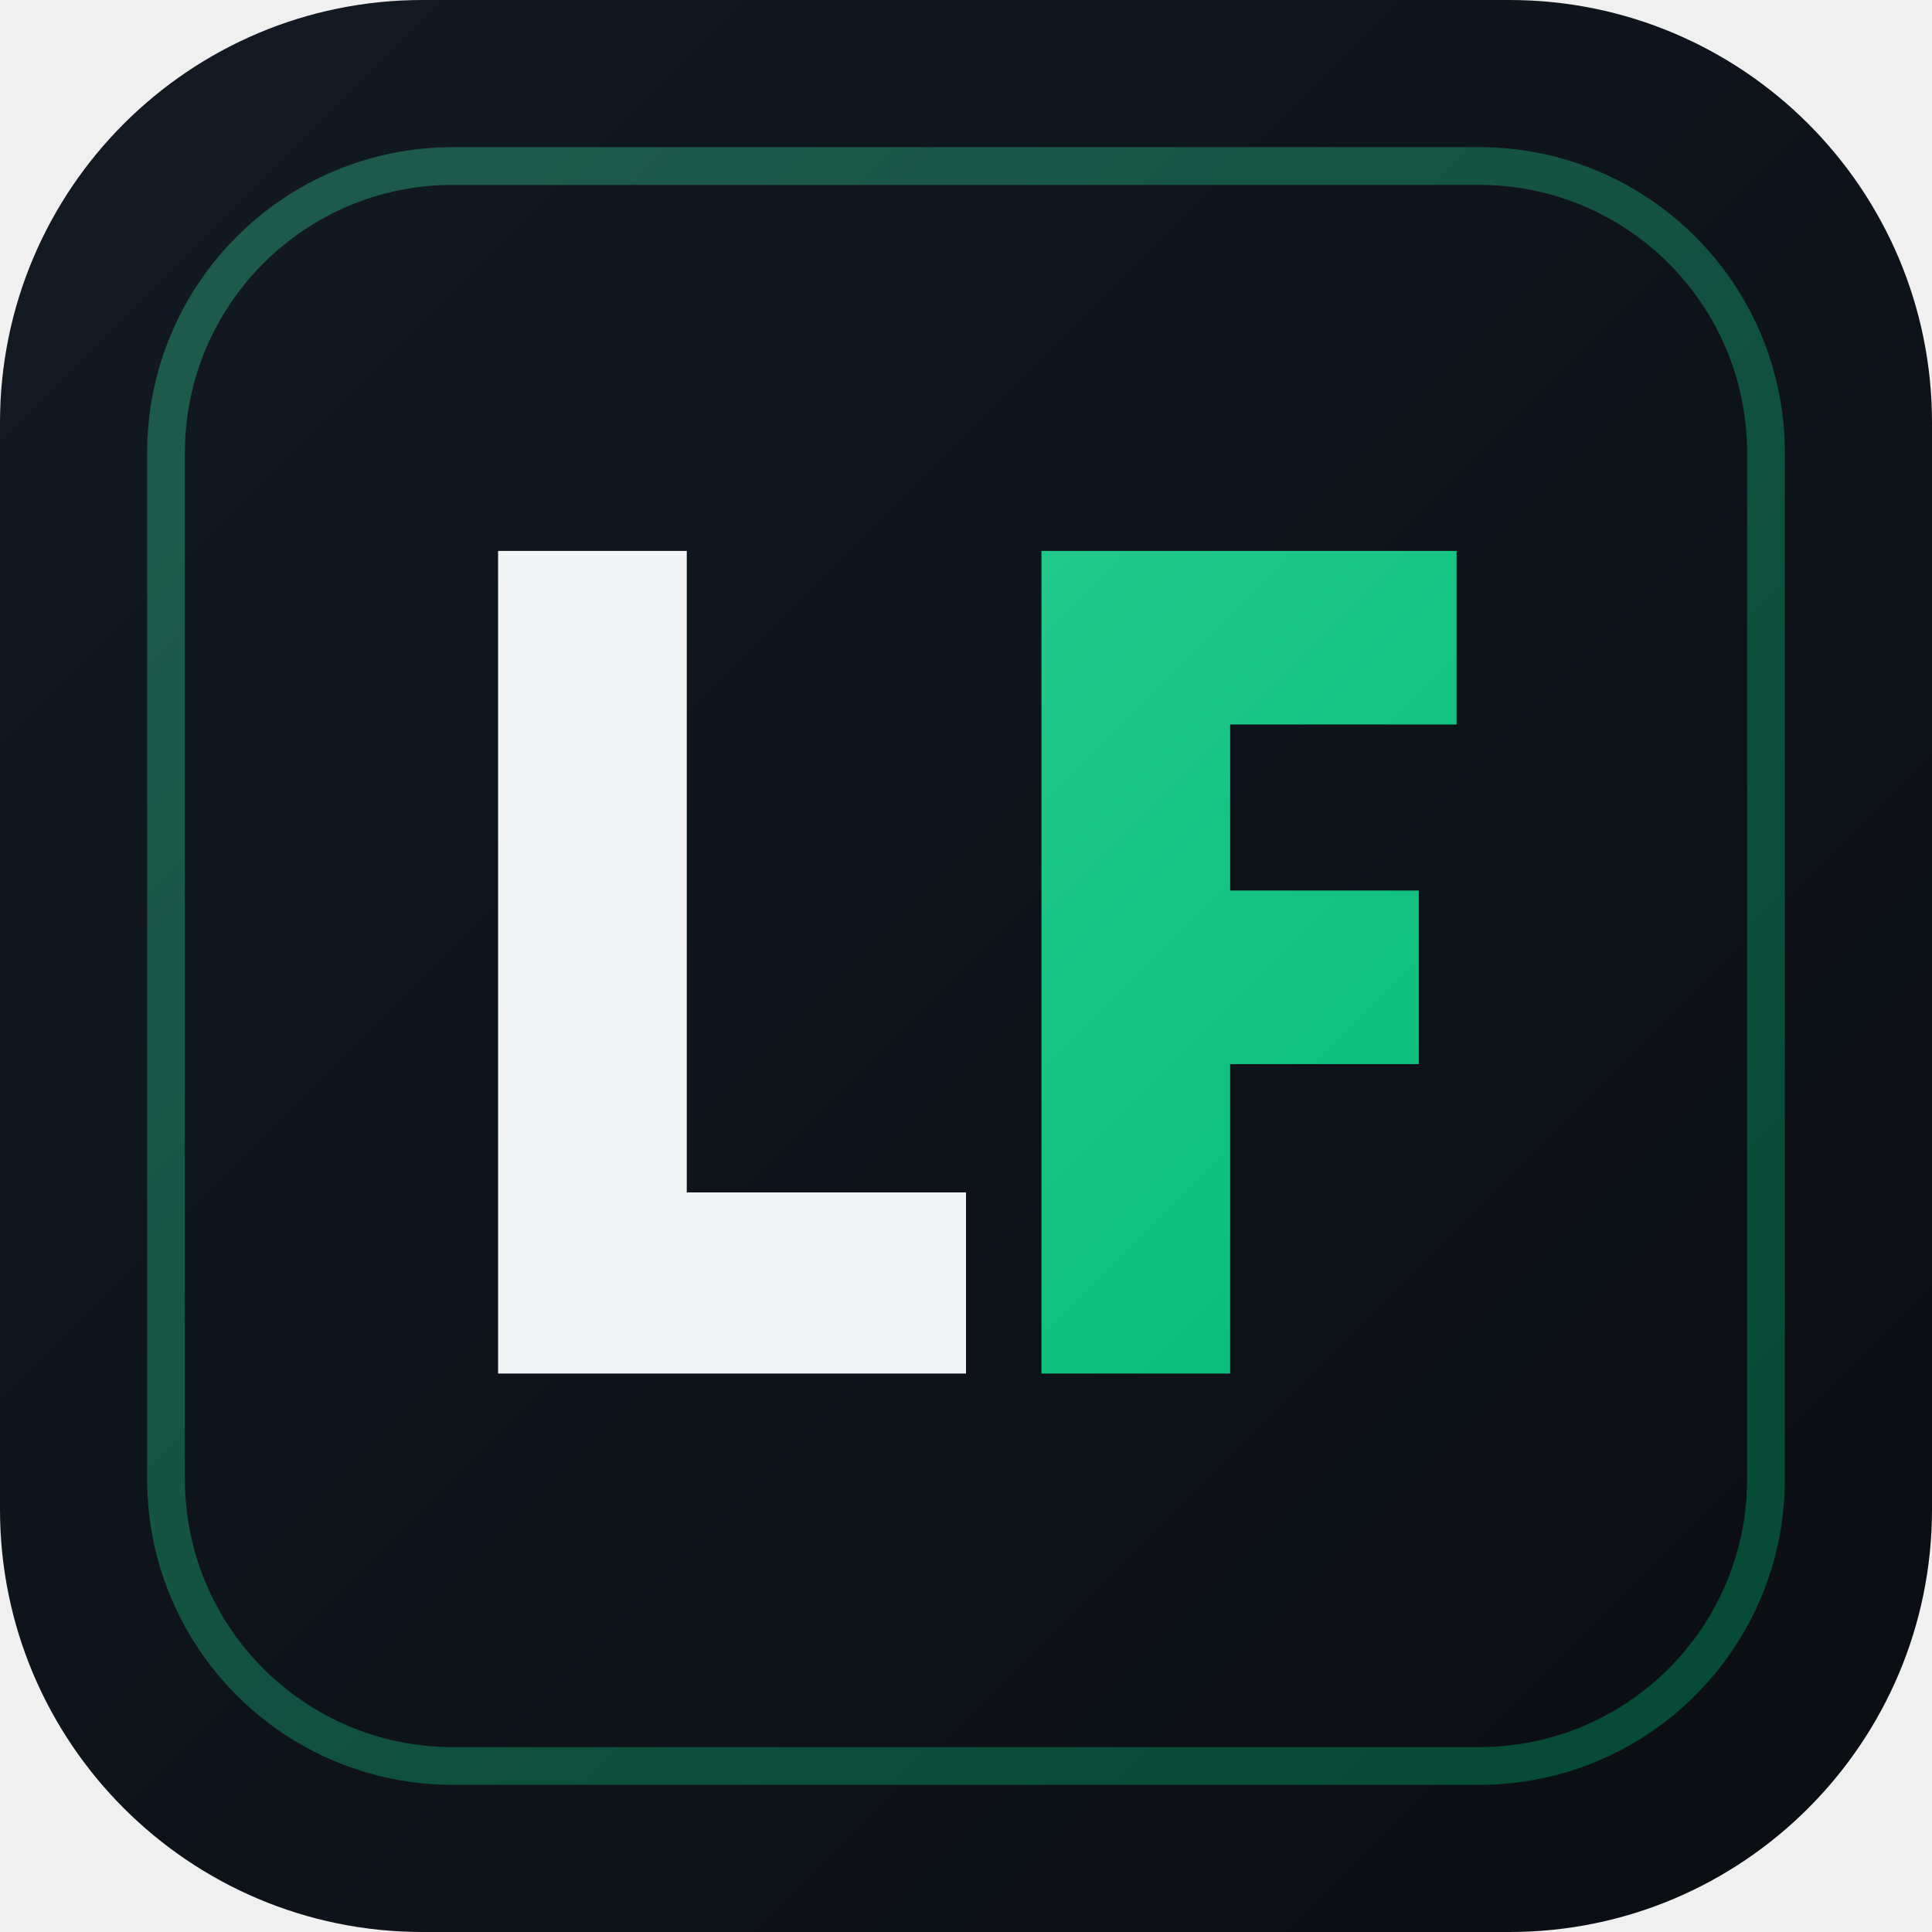
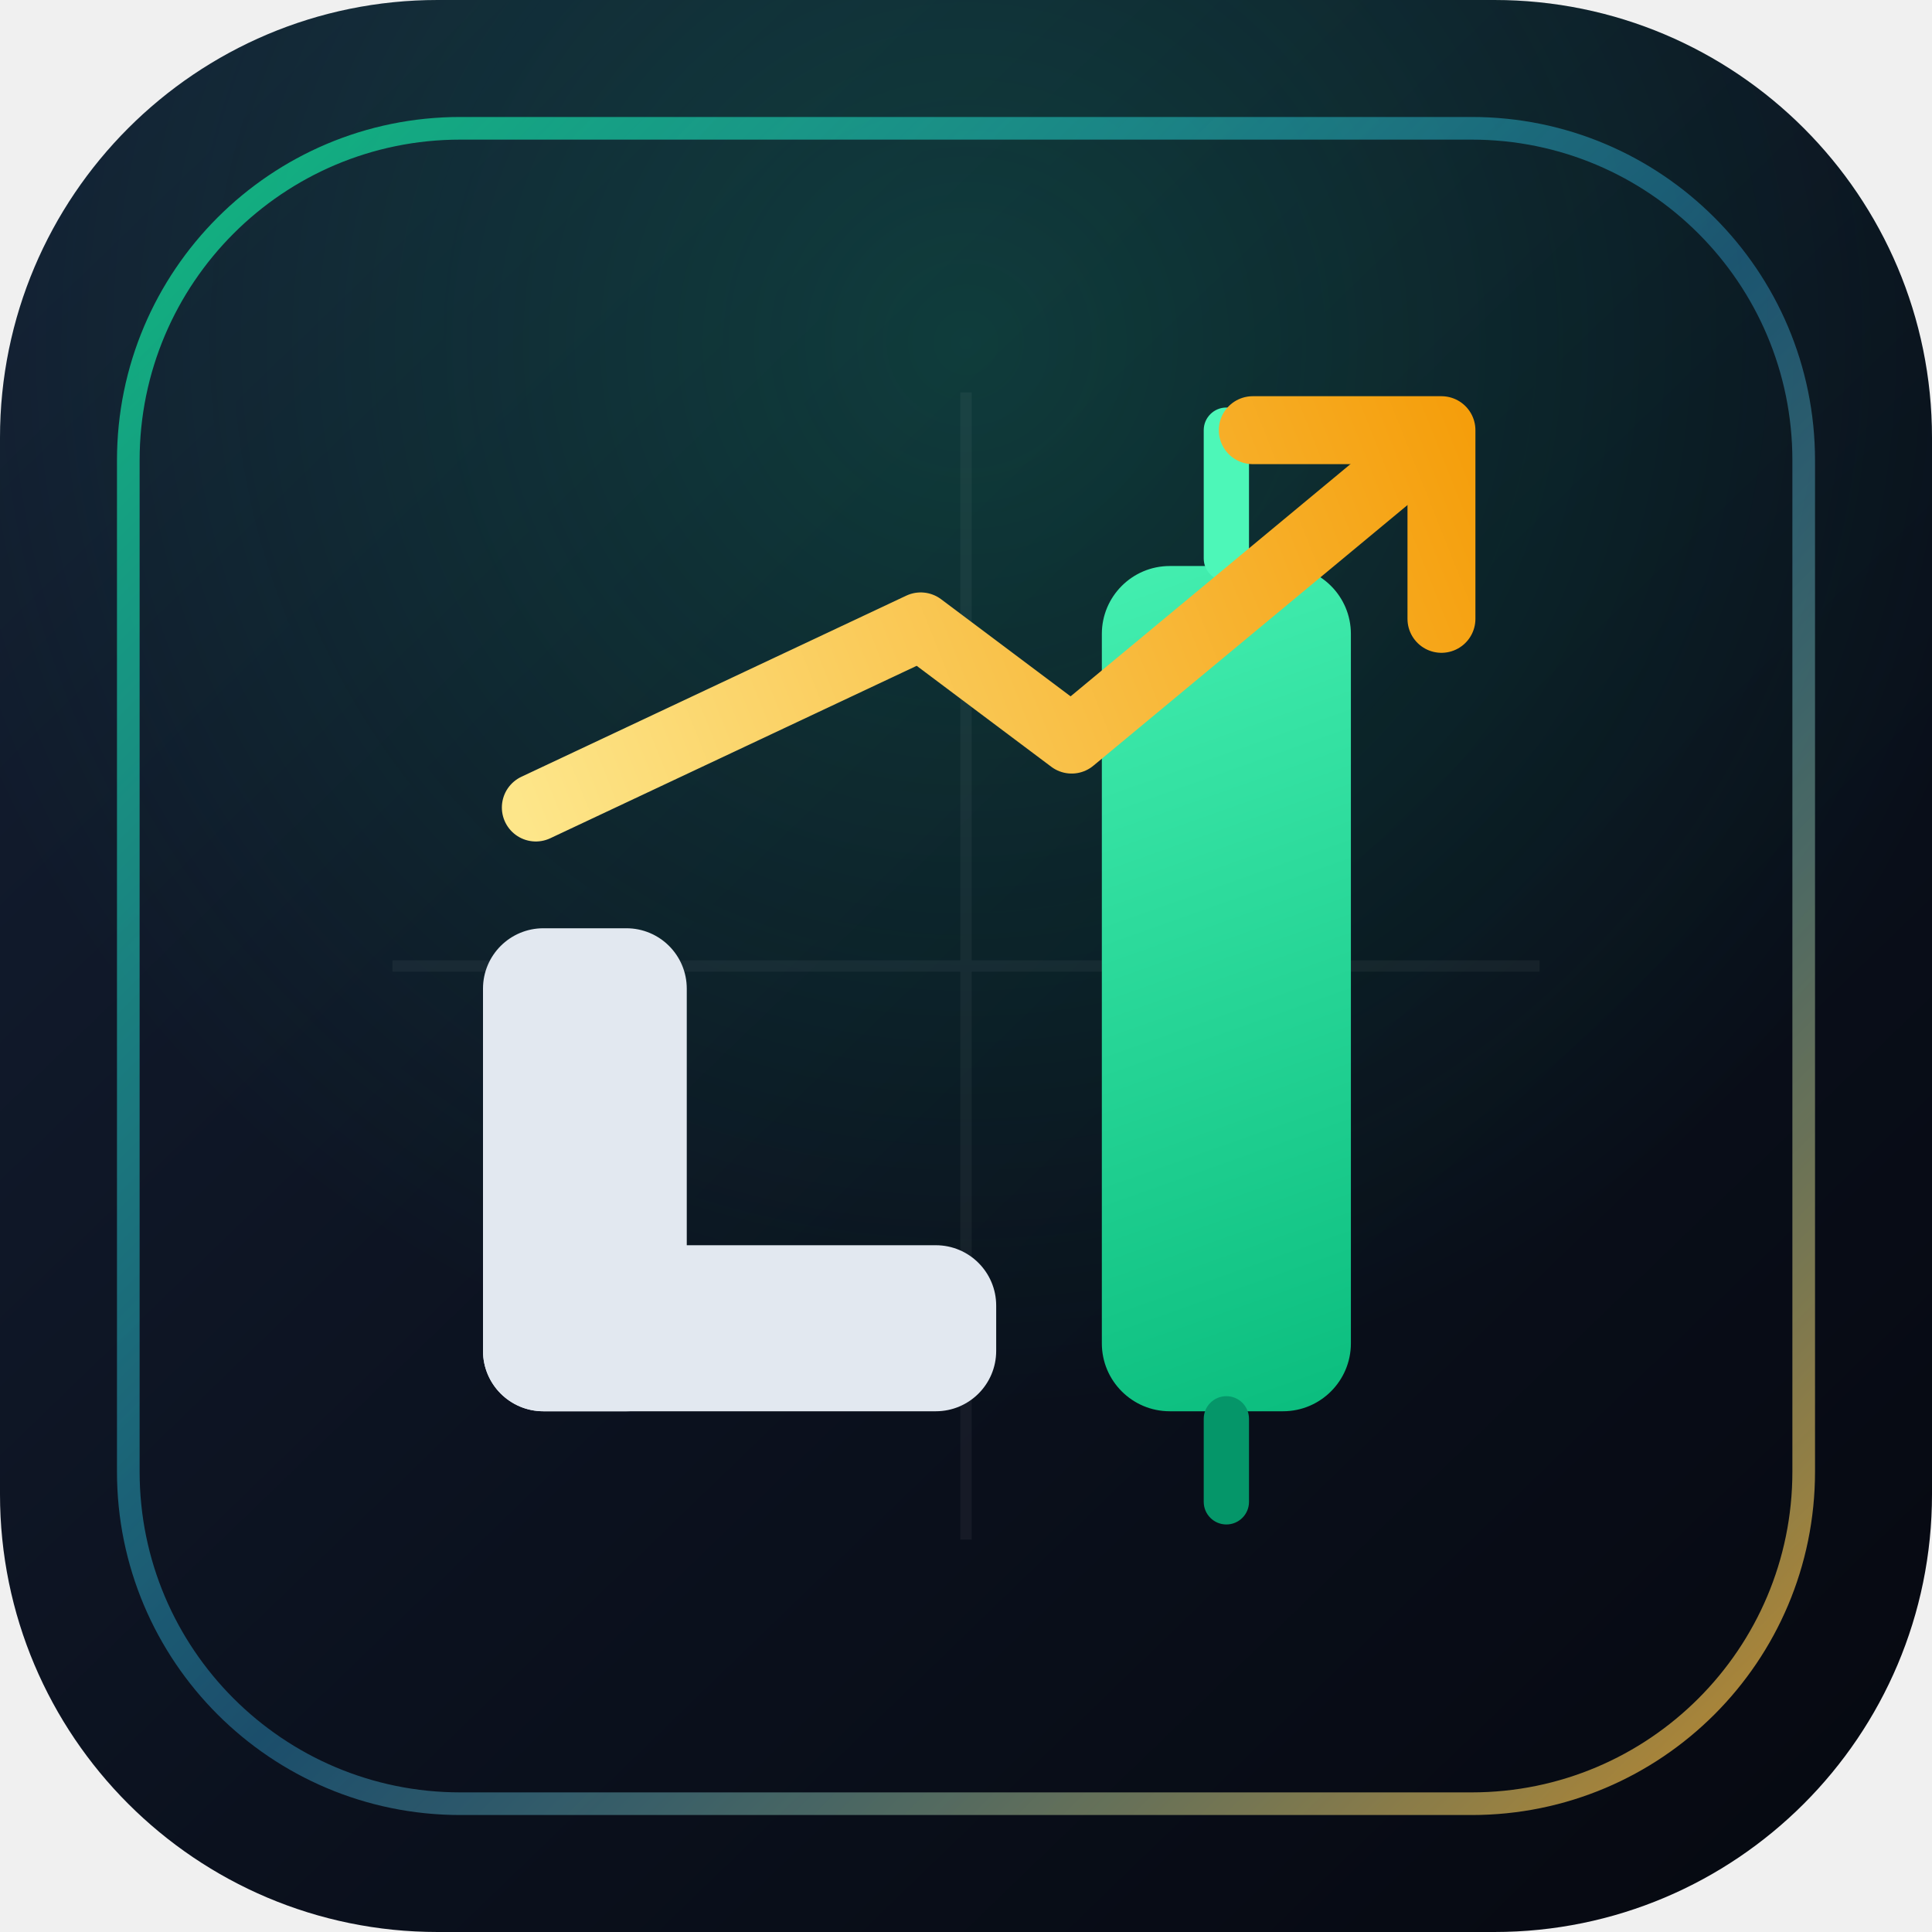
<svg xmlns="http://www.w3.org/2000/svg" viewBox="0 0 512 512" fill="none">
  <defs>
-     <linearGradient id="bg" x1="0" y1="0" x2="512" y2="512" gradientUnits="userSpaceOnUse">
-       <stop offset="0%" stop-color="#131A24" />
-       <stop offset="100%" stop-color="#0A0D12" />
+     <linearGradient id="bgGrad" x1="24" y1="16" x2="488" y2="496" gradientUnits="userSpaceOnUse">
+       <stop offset="0%" stop-color="#141F33" />
+       <stop offset="55%" stop-color="#0B111E" />
+       <stop offset="100%" stop-color="#060911" />
    </linearGradient>
-     <linearGradient id="em" x1="96" y1="96" x2="416" y2="416" gradientUnits="userSpaceOnUse">
-       <stop offset="0%" stop-color="#34D399" />
-       <stop offset="100%" stop-color="#00B873" />
+     <linearGradient id="ringGrad" x1="48" y1="48" x2="464" y2="464" gradientUnits="userSpaceOnUse">
+       <stop offset="0%" stop-color="#10E89B" stop-opacity="0.72" />
+       <stop offset="52%" stop-color="#38BDF8" stop-opacity="0.35" />
+       <stop offset="100%" stop-color="#F5B841" stop-opacity="0.72" />
    </linearGradient>
+     <linearGradient id="jadeBar" x1="270" y1="118" x2="368" y2="394" gradientUnits="userSpaceOnUse">
+       <stop offset="0%" stop-color="#4DF7B8" />
+       <stop offset="100%" stop-color="#05B879" />
+     </linearGradient>
+     <linearGradient id="goldApex" x1="140" y1="220" x2="392" y2="120" gradientUnits="userSpaceOnUse">
+       <stop offset="0%" stop-color="#FDE68A" />
+       <stop offset="100%" stop-color="#F59E0B" />
+     </linearGradient>
+     <radialGradient id="topGlow" cx="50%" cy="18%" r="55%">
+       <stop offset="0%" stop-color="#10E89B" stop-opacity="0.18" />
+       <stop offset="100%" stop-color="#10E89B" stop-opacity="0" />
+     </radialGradient>
  </defs>
-   <rect width="512" height="512" rx="112" fill="url(#bg)" />
-   <rect x="44" y="44" width="424" height="424" rx="76" stroke="url(#em)" stroke-opacity="0.35" stroke-width="10" />
-   <path d="M132 146H182V316H256V364H132V146Z" fill="#F3F4F6" />
-   <path d="M276 146H386V192H326V236H376V282H326V364H276V146Z" fill="url(#em)" />
+   <rect width="512" height="512" rx="116" fill="url(#bgGrad)" />
+   <rect width="512" height="512" rx="116" fill="url(#topGlow)" />
+   <rect x="34" y="34" width="444" height="444" rx="88" stroke="url(#ringGrad)" stroke-width="6" />
+   <path d="M104 256H408M256 104V408" stroke="#FFFFFF" stroke-opacity="0.05" stroke-width="3" />
+   <rect x="128" y="246" width="54" height="128" rx="16" fill="#E2E8F0" />
+   <rect x="128" y="330" width="136" height="44" rx="16" fill="#E2E8F0" />
+   <rect x="292" y="150" width="66" height="224" rx="18" fill="url(#jadeBar)" />
+   <rect x="319" y="108" width="12" height="46" rx="6" fill="#4DF7B8" />
+   <rect x="319" y="370" width="12" height="34" rx="6" fill="#059669" />
+   <path d="M142 214L244 166L284 196L378 118" stroke="url(#goldApex)" stroke-width="18" stroke-linecap="round" stroke-linejoin="round" />
+   <path d="M332 114H382V164" stroke="url(#goldApex)" stroke-width="18" stroke-linecap="round" stroke-linejoin="round" />
</svg>
